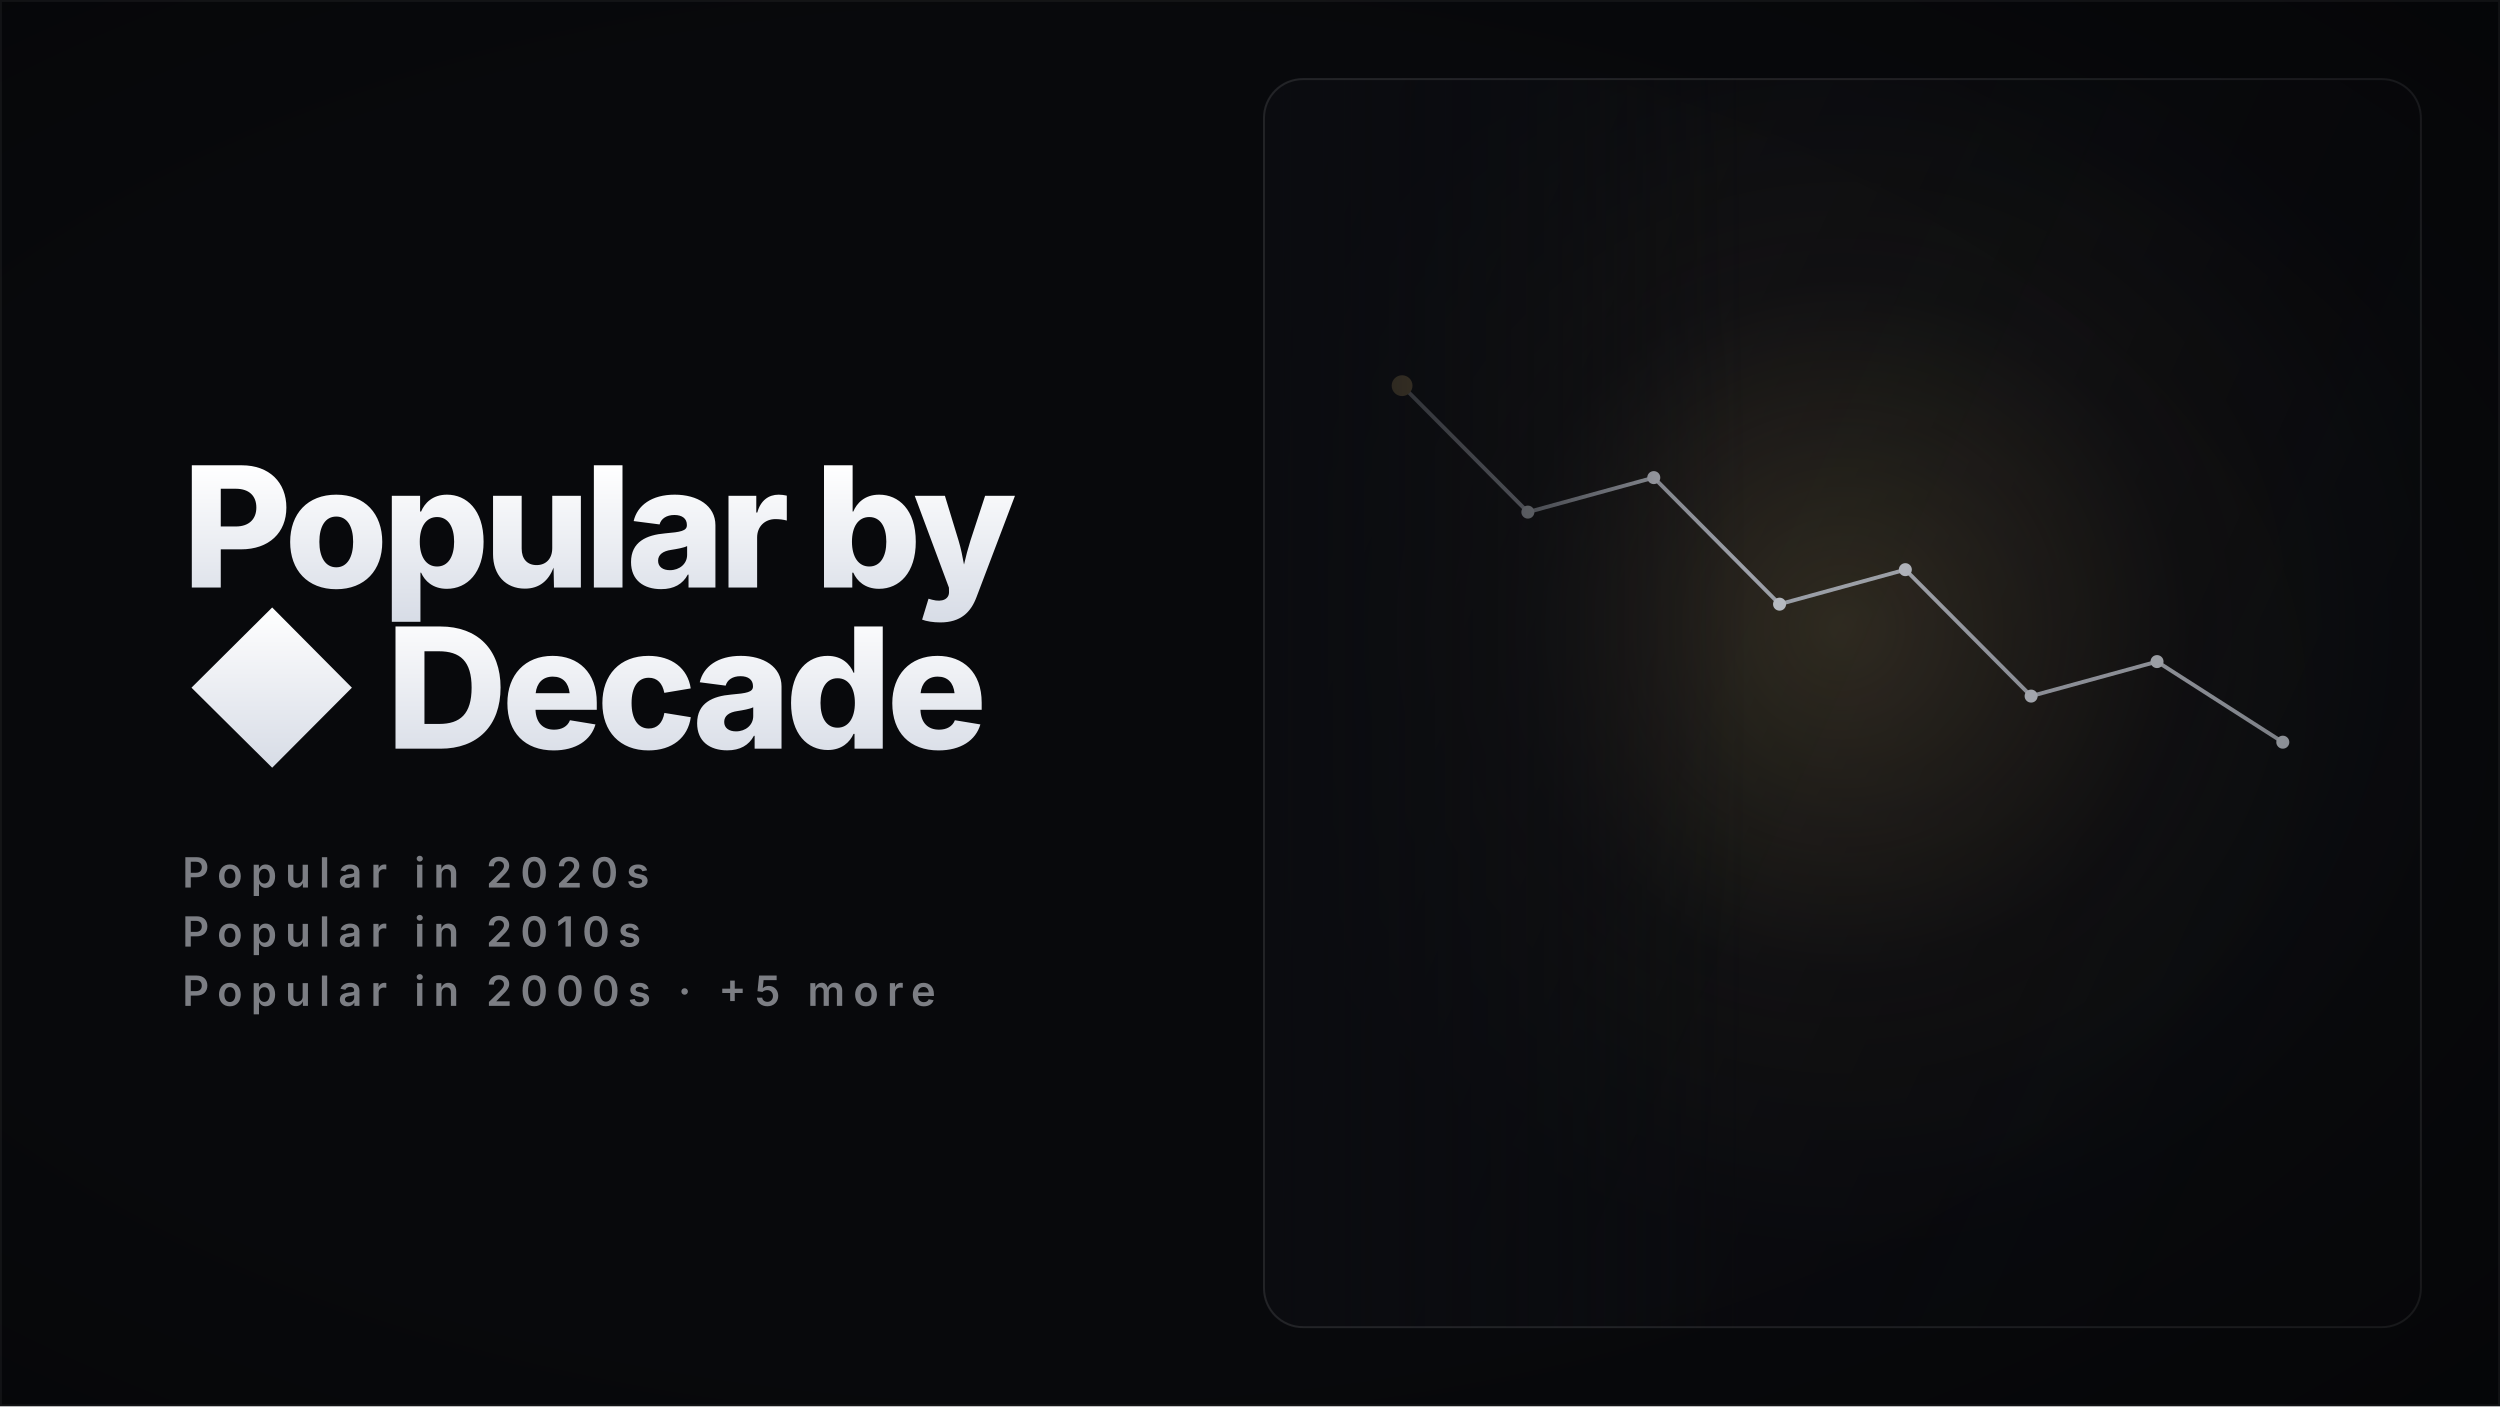
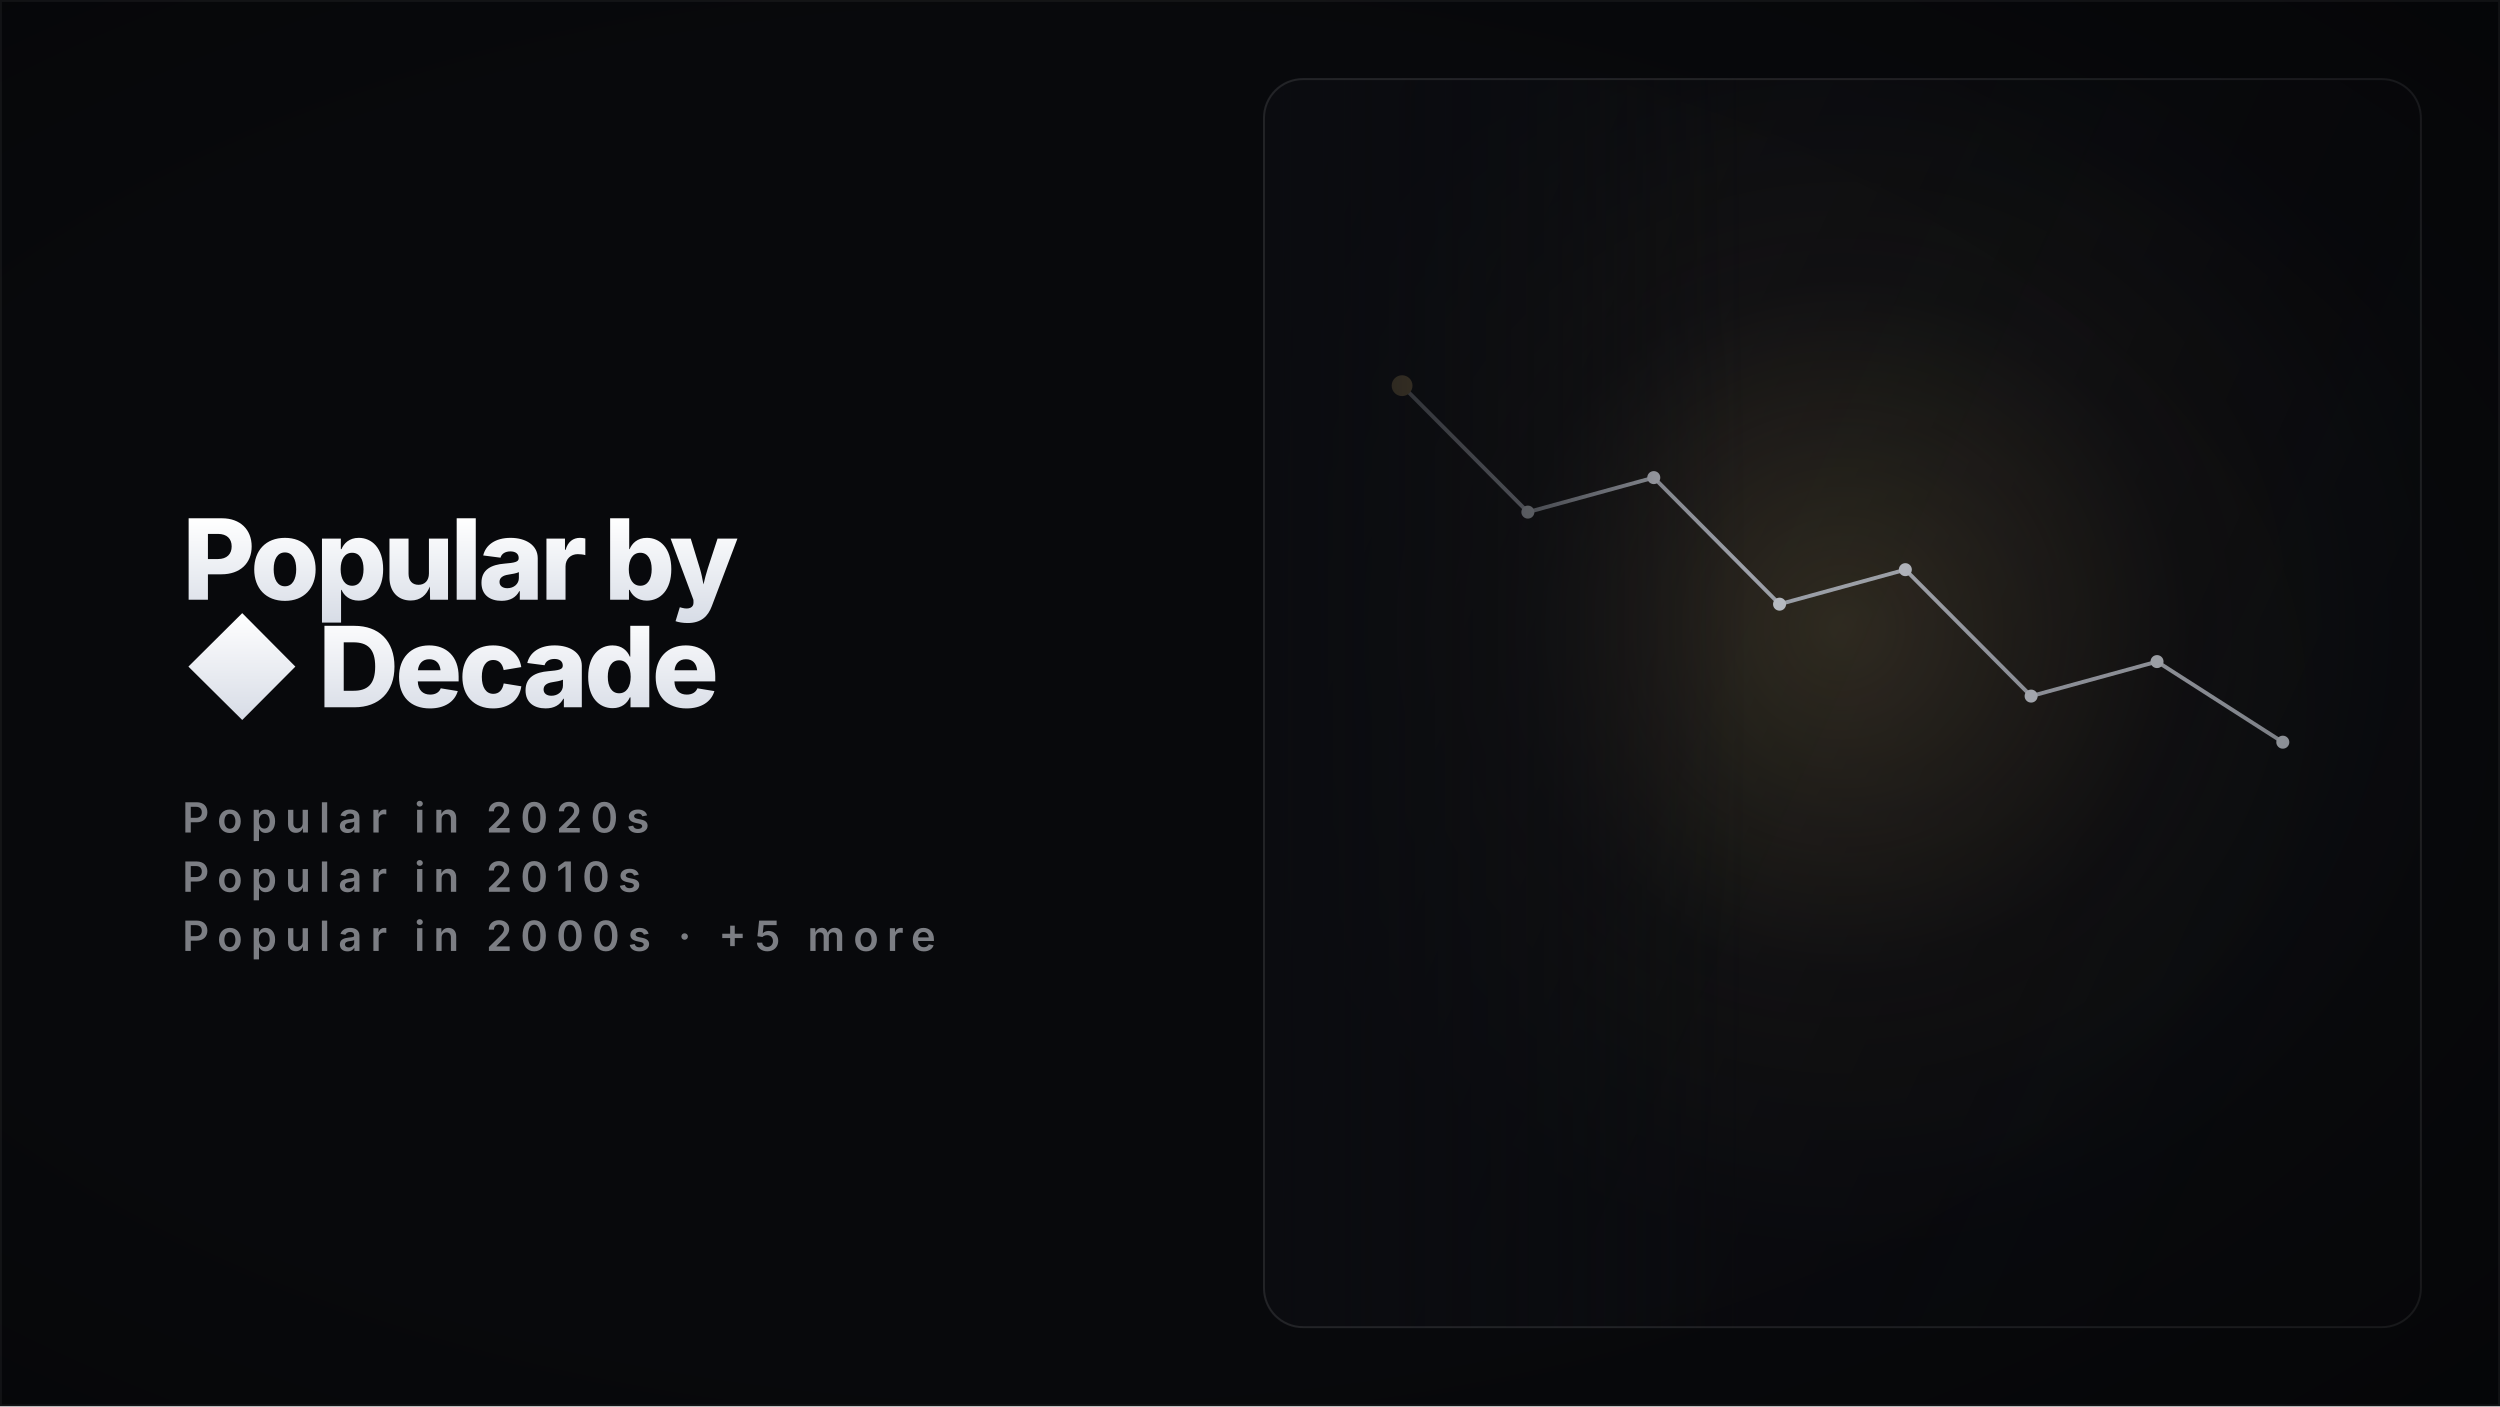
<svg xmlns="http://www.w3.org/2000/svg" width="1920" height="1080" viewBox="0 0 1920 1080" role="img" aria-label="Popular by ◆ Decade — shows collection cover" shape-rendering="geometricPrecision" text-rendering="geometricPrecision">
  <defs>
    <linearGradient id="titleFill" x1="0" y1="0" x2="0" y2="1">
      <stop offset="0" stop-color="#FFFFFF" />
      <stop offset="1" stop-color="#D7DCE6" />
    </linearGradient>
    <linearGradient id="feather" x1="0" y1="0" x2="1" y2="0">
      <stop offset="0" stop-color="#0B0C10" stop-opacity="1" />
      <stop offset="0.6" stop-color="#0B0C10" stop-opacity="0.55" />
      <stop offset="1" stop-color="#0B0C10" stop-opacity="0" />
    </linearGradient>
    <linearGradient id="panelShade" x1="0" y1="0" x2="1" y2="0.5">
      <stop offset="0" stop-color="rgba(6,7,10,0)" />
      <stop offset="1" stop-color="rgba(6,7,10,0.42)" />
    </linearGradient>
    <radialGradient id="vignette" cx="0.42" cy="0.5" r="0.85">
      <stop offset="0.55" stop-color="rgba(0,0,0,0)" />
      <stop offset="1" stop-color="rgba(0,0,0,0.45)" />
    </radialGradient>
    <clipPath id="cardClip">
      <rect x="970" y="60" width="890" height="960" rx="30" />
    </clipPath>
    <linearGradient id="ivoryS" x1="0" y1="0" x2="1" y2="1">
      <stop offset="0" stop-color="#FFFFFF" />
      <stop offset="1" stop-color="#9AA2B4" />
    </linearGradient>
    <radialGradient id="glow" cx="0.5" cy="0.5" r="0.5">
      <stop offset="0" stop-color="#C8A96A" stop-opacity="0.26" />
      <stop offset="0.55" stop-color="#C8A96A" stop-opacity="0.05" />
      <stop offset="1" stop-color="#C8A96A" stop-opacity="0" />
    </radialGradient>
    <linearGradient id="beamG" x1="0" y1="0" x2="0" y2="1">
      <stop offset="0" stop-color="#FFFFFF" stop-opacity="0.34" />
      <stop offset="1" stop-color="#FFFFFF" stop-opacity="0" />
    </linearGradient>
    <linearGradient id="barG" x1="0" y1="1" x2="0" y2="0">
      <stop offset="0" stop-color="#3A3F4D" />
      <stop offset="0.6" stop-color="#C9CEDB" />
      <stop offset="1" stop-color="#FFFFFF" />
    </linearGradient>
    <linearGradient id="colG" x1="0" y1="1" x2="0" y2="0">
      <stop offset="0" stop-color="#4A5060" stop-opacity="0.85" />
      <stop offset="1" stop-color="#E8ECF4" />
    </linearGradient>
    <radialGradient id="disc" cx="0.38" cy="0.34" r="0.75">
      <stop offset="0" stop-color="#FFFFFF" stop-opacity="0.9" />
      <stop offset="1" stop-color="#C8A96A" stop-opacity="0.12" />
    </radialGradient>
    <style>
      .glow { animation: glowPulse 11s ease-in-out infinite; }
      @keyframes glowPulse { 0%,100% { opacity: 0.68; } 50% { opacity: 1; } }
      @media (prefers-reduced-motion: reduce) { .glow { animation: none; } }
    </style>
  </defs>
  <rect x="0" y="0" width="1920" height="1080" fill="#08090C" />
  <rect x="970" y="60" width="890" height="960" rx="30" fill="#0B0C10" />
  <g clip-path="url(#cardClip)">
    <g transform="translate(2830 0) scale(-1 1)">
      <circle cx="1415" cy="482.4" r="480" fill="url(#glow)" class="glow" />
      <line x1="1076.8" y1="693.6" x2="1753.2" y2="693.6" stroke="url(#ivoryS)" stroke-width="2" opacity="0.5" />
      <line x1="1076.8" y1="693.6" x2="1076.8" y2="711.6" stroke="url(#ivoryS)" stroke-width="3" opacity="0.4" />
      <line x1="1173.4" y1="693.6" x2="1173.4" y2="711.6" stroke="url(#ivoryS)" stroke-width="3" opacity="0.4" />
      <line x1="1270.1" y1="693.6" x2="1270.1" y2="711.6" stroke="url(#ivoryS)" stroke-width="3" opacity="0.4" />
      <line x1="1366.7" y1="693.6" x2="1366.7" y2="711.6" stroke="url(#ivoryS)" stroke-width="3" opacity="0.4" />
      <line x1="1463.3" y1="693.6" x2="1463.3" y2="711.6" stroke="url(#ivoryS)" stroke-width="3" opacity="0.4" />
      <line x1="1559.9" y1="693.6" x2="1559.9" y2="711.6" stroke="url(#ivoryS)" stroke-width="3" opacity="0.4" />
      <line x1="1656.6" y1="693.6" x2="1656.6" y2="711.6" stroke="url(#ivoryS)" stroke-width="3" opacity="0.4" />
      <line x1="1753.2" y1="693.6" x2="1753.2" y2="711.6" stroke="url(#ivoryS)" stroke-width="3" opacity="0.4" />
      <polyline points="1076.8,570 1173.4,508.1 1270.1,534.6 1366.7,437.5 1463.3,464 1559.9,366.8 1656.6,393.3 1753.2,296.2" fill="none" stroke="url(#ivoryS)" stroke-width="3" stroke-linejoin="round" />
      <circle cx="1076.8" cy="570" r="5" fill="#E7EBF3" />
      <circle cx="1173.4" cy="508.1" r="5" fill="#E7EBF3" />
      <circle cx="1270.1" cy="534.6" r="5" fill="#E7EBF3" />
      <circle cx="1366.7" cy="437.5" r="5" fill="#E7EBF3" />
      <circle cx="1463.3" cy="464" r="5" fill="#E7EBF3" />
      <circle cx="1559.9" cy="366.8" r="5" fill="#E7EBF3" />
      <circle cx="1656.6" cy="393.3" r="5" fill="#E7EBF3" />
      <circle cx="1753.2" cy="296.2" r="8" fill="#C8A96A" />
    </g>
    <rect x="970" y="60" width="890" height="960" fill="url(#panelShade)" />
    <rect x="970" y="60" width="373.8" height="960" fill="url(#feather)" />
  </g>
  <rect x="970.75" y="60.75" width="888.5" height="958.5" rx="30" fill="none" stroke="rgba(255,255,255,0.10)" stroke-width="1.5" />
  <rect x="0" y="0" width="1920" height="1080" fill="url(#vignette)" />
  <g>
-     <text x="140" y="451.2" font-family="Inter" font-size="129" font-weight="800" letter-spacing="-4.52" fill="url(#titleFill)">Popular by</text>
-     <text x="140" y="575" font-family="Inter" font-size="129" font-weight="800" letter-spacing="-4.52" fill="url(#titleFill)">◆ Decade</text>
-     <text x="140" y="681.6" font-family="Inter" font-size="32" font-weight="600" letter-spacing="6.40" fill="rgba(231,235,243,0.52)">Popular in 2020s</text>
-     <text x="140" y="727" font-family="Inter" font-size="32" font-weight="600" letter-spacing="6.40" fill="rgba(231,235,243,0.52)">Popular in 2010s</text>
-     <text x="140" y="772.5" font-family="Inter" font-size="32" font-weight="600" letter-spacing="6.40" fill="rgba(231,235,243,0.52)">Popular in 2000s  ·  +5 more</text>
+     <text x="140" y="460.6" font-family="Inter" font-size="86" font-weight="800" letter-spacing="-3.01" fill="url(#titleFill)">Popular by</text>
+     <text x="140" y="543.2" font-family="Inter" font-size="86" font-weight="800" letter-spacing="-3.01" fill="url(#titleFill)">◆ Decade</text>
+     <text x="140" y="639.4" font-family="Inter" font-size="32" font-weight="600" letter-spacing="6.40" fill="rgba(231,235,243,0.52)">Popular in 2020s</text>
+     <text x="140" y="684.9" font-family="Inter" font-size="32" font-weight="600" letter-spacing="6.40" fill="rgba(231,235,243,0.52)">Popular in 2010s</text>
+     <text x="140" y="730.3" font-family="Inter" font-size="32" font-weight="600" letter-spacing="6.40" fill="rgba(231,235,243,0.52)">Popular in 2000s  ·  +5 more</text>
  </g>
  <rect x="0.75" y="0.75" width="1918.5" height="1078.5" fill="none" stroke="rgba(255,255,255,0.05)" stroke-width="1.5" />
</svg>
